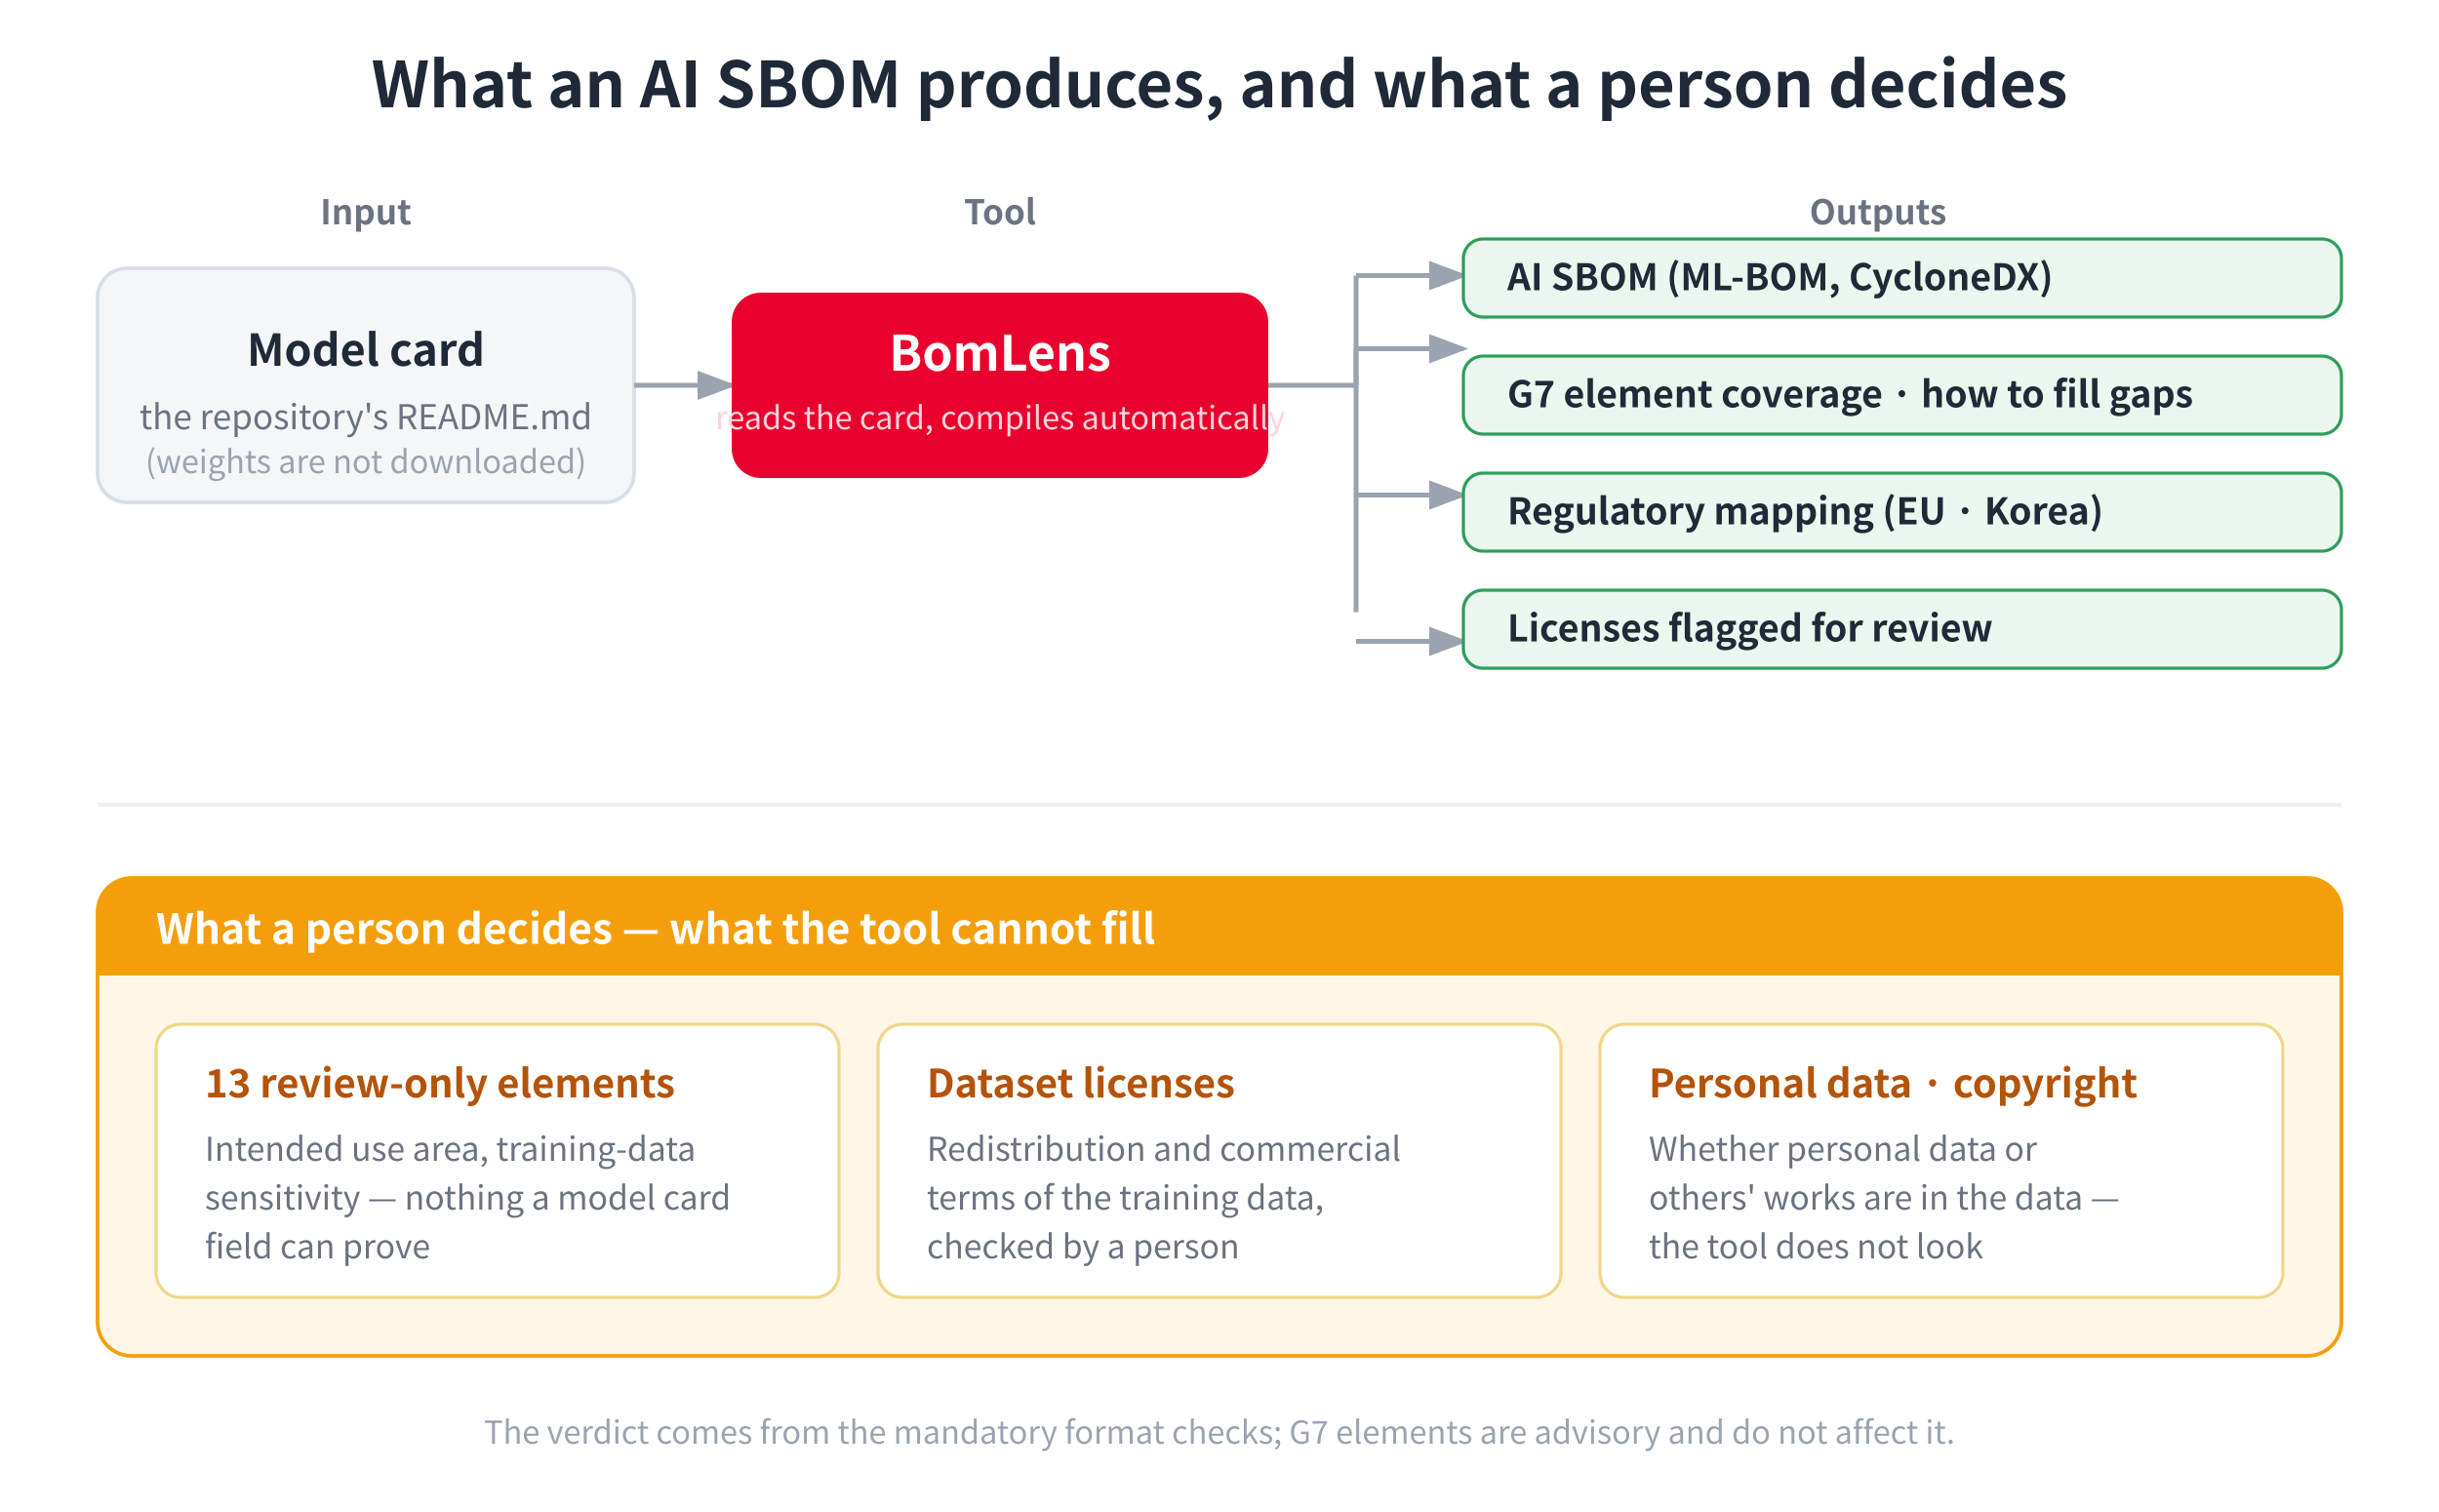
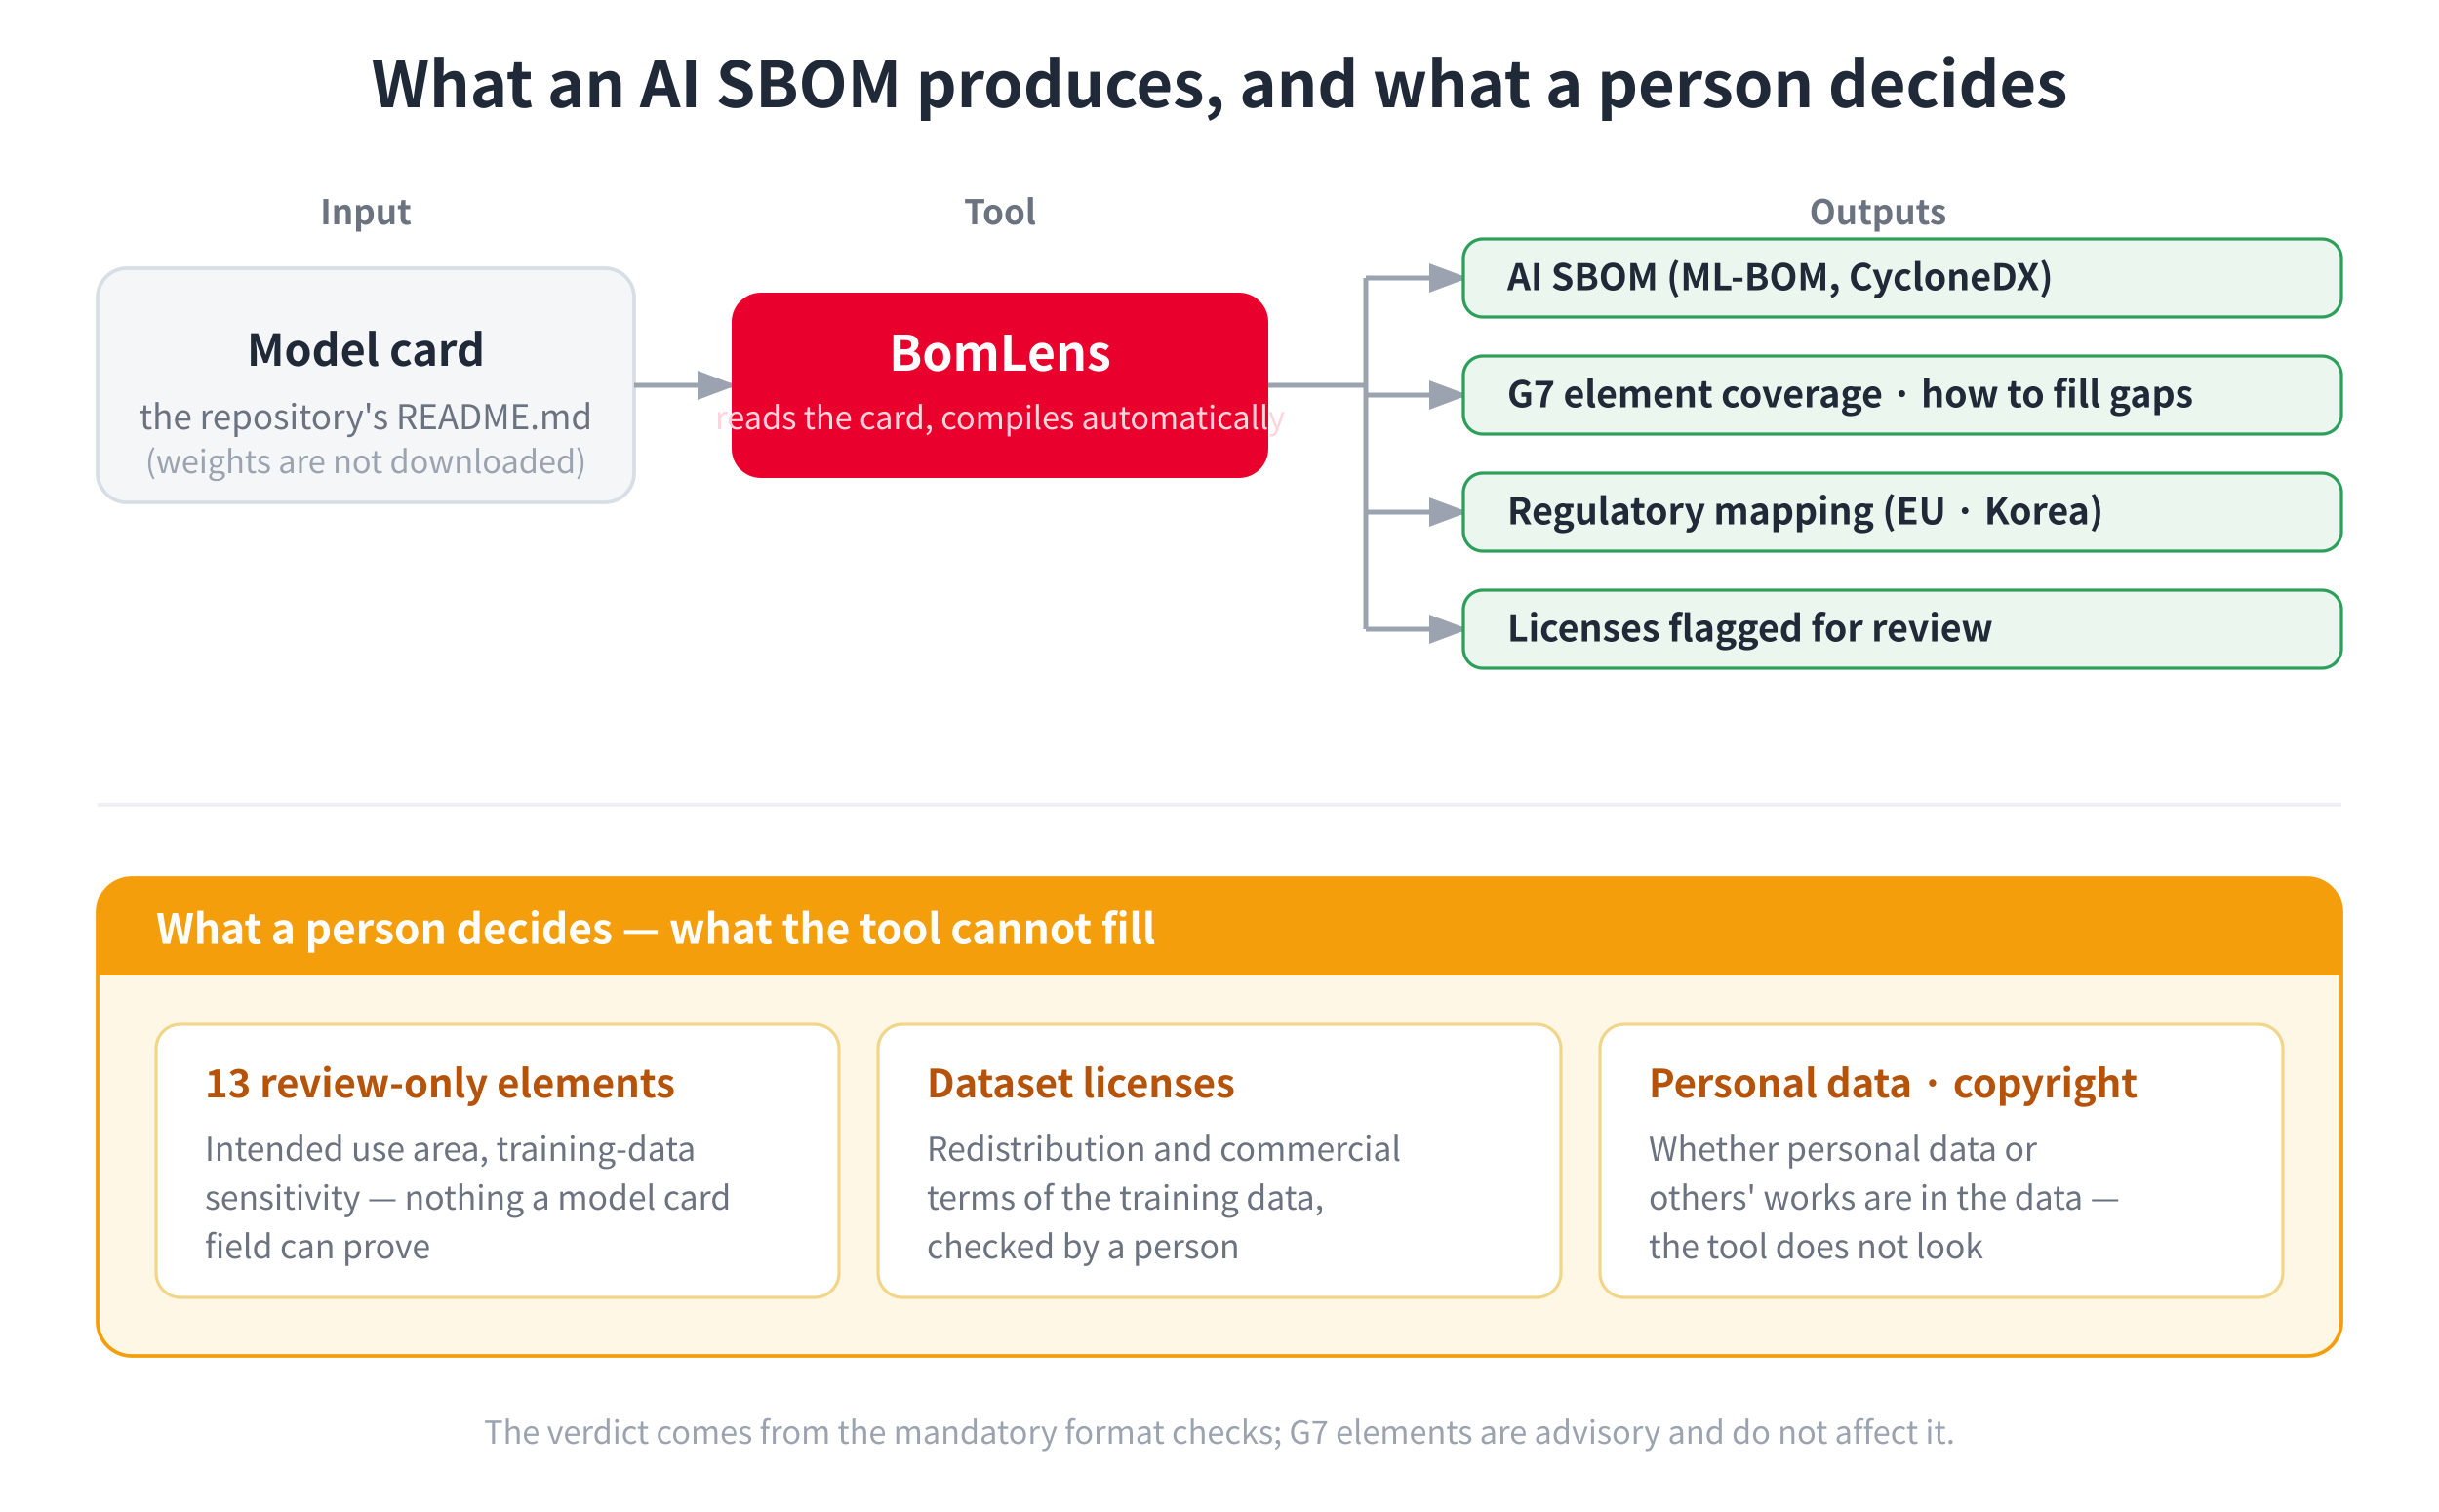
<svg xmlns="http://www.w3.org/2000/svg" width="1000" height="620" viewBox="0 0 1000 620" font-family="'Apple SD Gothic Neo','Noto Sans CJK KR','Malgun Gothic',sans-serif">
  <defs>
    <marker id="arr2" markerWidth="10" markerHeight="10" refX="7" refY="3" orient="auto" markerUnits="strokeWidth">
      <path d="M0,0 L8,3 L0,6 Z" fill="#9AA3AF" />
    </marker>
  </defs>
  <rect x="0" y="0" width="1000" height="620" fill="#ffffff" />
  <text x="500" y="44" text-anchor="middle" font-size="26" font-weight="bold" fill="#1F2937">What an AI SBOM produces, and what a person decides</text>
  <text x="150" y="92" text-anchor="middle" font-size="14" font-weight="bold" fill="#6B7280">Input</text>
  <text x="410" y="92" text-anchor="middle" font-size="14" font-weight="bold" fill="#6B7280">Tool</text>
  <text x="770" y="92" text-anchor="middle" font-size="14" font-weight="bold" fill="#6B7280">Outputs</text>
  <rect x="40" y="110" width="220" height="96" rx="12" fill="#F4F6F8" stroke="#D8DEE6" stroke-width="1.5" />
  <text x="150" y="150" text-anchor="middle" font-size="18" font-weight="bold" fill="#1F2937">Model card</text>
  <text x="150" y="176" text-anchor="middle" font-size="14" fill="#6B7280">the repository's README.md</text>
  <text x="150" y="194" text-anchor="middle" font-size="13" fill="#9AA3AF">(weights are not downloaded)</text>
  <line x1="260" y1="158" x2="300" y2="158" stroke="#9AA3AF" stroke-width="2" marker-end="url(#arr2)" />
  <rect x="300" y="120" width="220" height="76" rx="12" fill="#EA002C" />
  <text x="410" y="152" text-anchor="middle" font-size="20" font-weight="bold" fill="#ffffff">BomLens</text>
  <text x="410" y="176" text-anchor="middle" font-size="13" fill="#FFD4DC">reads the card, compiles automatically</text>
-   <line x1="520" y1="158" x2="556" y2="158" stroke="#9AA3AF" stroke-width="2" />
-   <path d="M556,158 L556,143 L556,251" stroke="#9AA3AF" stroke-width="2" fill="none" />
-   <line x1="556" y1="143" x2="600" y2="143" stroke="#9AA3AF" stroke-width="2" marker-end="url(#arr2)" />
-   <line x1="556" y1="203" x2="600" y2="203" stroke="#9AA3AF" stroke-width="2" marker-end="url(#arr2)" />
-   <line x1="556" y1="263" x2="600" y2="263" stroke="#9AA3AF" stroke-width="2" marker-end="url(#arr2)" />
-   <line x1="556" y1="113" x2="600" y2="113" stroke="#9AA3AF" stroke-width="2" marker-end="url(#arr2)" />
-   <path d="M556,158 L556,113" stroke="#9AA3AF" stroke-width="2" fill="none" />
+   <line x1="520" y1="158" x2="560" y2="158" stroke="#9AA3AF" stroke-width="2" />
+   <line x1="560" y1="114" x2="560" y2="258" stroke="#9AA3AF" stroke-width="2" />
+   <line x1="560" y1="114" x2="600" y2="114" stroke="#9AA3AF" stroke-width="2" marker-end="url(#arr2)" />
+   <line x1="560" y1="162" x2="600" y2="162" stroke="#9AA3AF" stroke-width="2" marker-end="url(#arr2)" />
+   <line x1="560" y1="210" x2="600" y2="210" stroke="#9AA3AF" stroke-width="2" marker-end="url(#arr2)" />
+   <line x1="560" y1="258" x2="600" y2="258" stroke="#9AA3AF" stroke-width="2" marker-end="url(#arr2)" />
  <rect x="600" y="98" width="360" height="32" rx="8" fill="#EAF6EE" stroke="#2E9E5B" stroke-width="1.3" />
  <text x="618" y="119" font-size="15" font-weight="bold" fill="#1F2937">AI SBOM (ML-BOM, CycloneDX)</text>
  <rect x="600" y="146" width="360" height="32" rx="8" fill="#EAF6EE" stroke="#2E9E5B" stroke-width="1.3" />
  <text x="618" y="167" font-size="15" font-weight="bold" fill="#1F2937">G7 element coverage · how to fill gaps</text>
  <rect x="600" y="194" width="360" height="32" rx="8" fill="#EAF6EE" stroke="#2E9E5B" stroke-width="1.3" />
  <text x="618" y="215" font-size="15" font-weight="bold" fill="#1F2937">Regulatory mapping (EU · Korea)</text>
  <rect x="600" y="242" width="360" height="32" rx="8" fill="#EAF6EE" stroke="#2E9E5B" stroke-width="1.3" />
  <text x="618" y="263" font-size="15" font-weight="bold" fill="#1F2937">Licenses flagged for review</text>
  <line x1="40" y1="330" x2="960" y2="330" stroke="#ECEFF3" stroke-width="1.5" />
  <rect x="40" y="360" width="920" height="196" rx="14" fill="#FFF7E6" stroke="#F59E0B" stroke-width="1.5" />
  <rect x="40" y="360" width="920" height="40" rx="14" fill="#F59E0B" />
  <rect x="40" y="378" width="920" height="22" fill="#F59E0B" />
  <text x="64" y="387" font-size="17" font-weight="bold" fill="#ffffff">What a person decides — what the tool cannot fill</text>
  <rect x="64" y="420" width="280" height="112" rx="10" fill="#ffffff" stroke="#F1D68A" stroke-width="1.3" />
  <text x="84" y="450" font-size="16" font-weight="bold" fill="#B45309">13 review-only elements</text>
  <text x="84" y="476" font-size="13.5" fill="#6B7280">Intended use area, training-data</text>
  <text x="84" y="496" font-size="13.5" fill="#6B7280">sensitivity — nothing a model card</text>
  <text x="84" y="516" font-size="13.5" fill="#6B7280">field can prove</text>
  <rect x="360" y="420" width="280" height="112" rx="10" fill="#ffffff" stroke="#F1D68A" stroke-width="1.3" />
  <text x="380" y="450" font-size="16" font-weight="bold" fill="#B45309">Dataset licenses</text>
  <text x="380" y="476" font-size="13.5" fill="#6B7280">Redistribution and commercial</text>
  <text x="380" y="496" font-size="13.5" fill="#6B7280">terms of the training data,</text>
  <text x="380" y="516" font-size="13.5" fill="#6B7280">checked by a person</text>
  <rect x="656" y="420" width="280" height="112" rx="10" fill="#ffffff" stroke="#F1D68A" stroke-width="1.3" />
  <text x="676" y="450" font-size="16" font-weight="bold" fill="#B45309">Personal data · copyright</text>
  <text x="676" y="476" font-size="13.5" fill="#6B7280">Whether personal data or</text>
  <text x="676" y="496" font-size="13.5" fill="#6B7280">others' works are in the data —</text>
  <text x="676" y="516" font-size="13.5" fill="#6B7280">the tool does not look</text>
  <text x="500" y="592" text-anchor="middle" font-size="13" fill="#9AA3AF">The verdict comes from the mandatory format checks; G7 elements are advisory and do not affect it.</text>
</svg>
